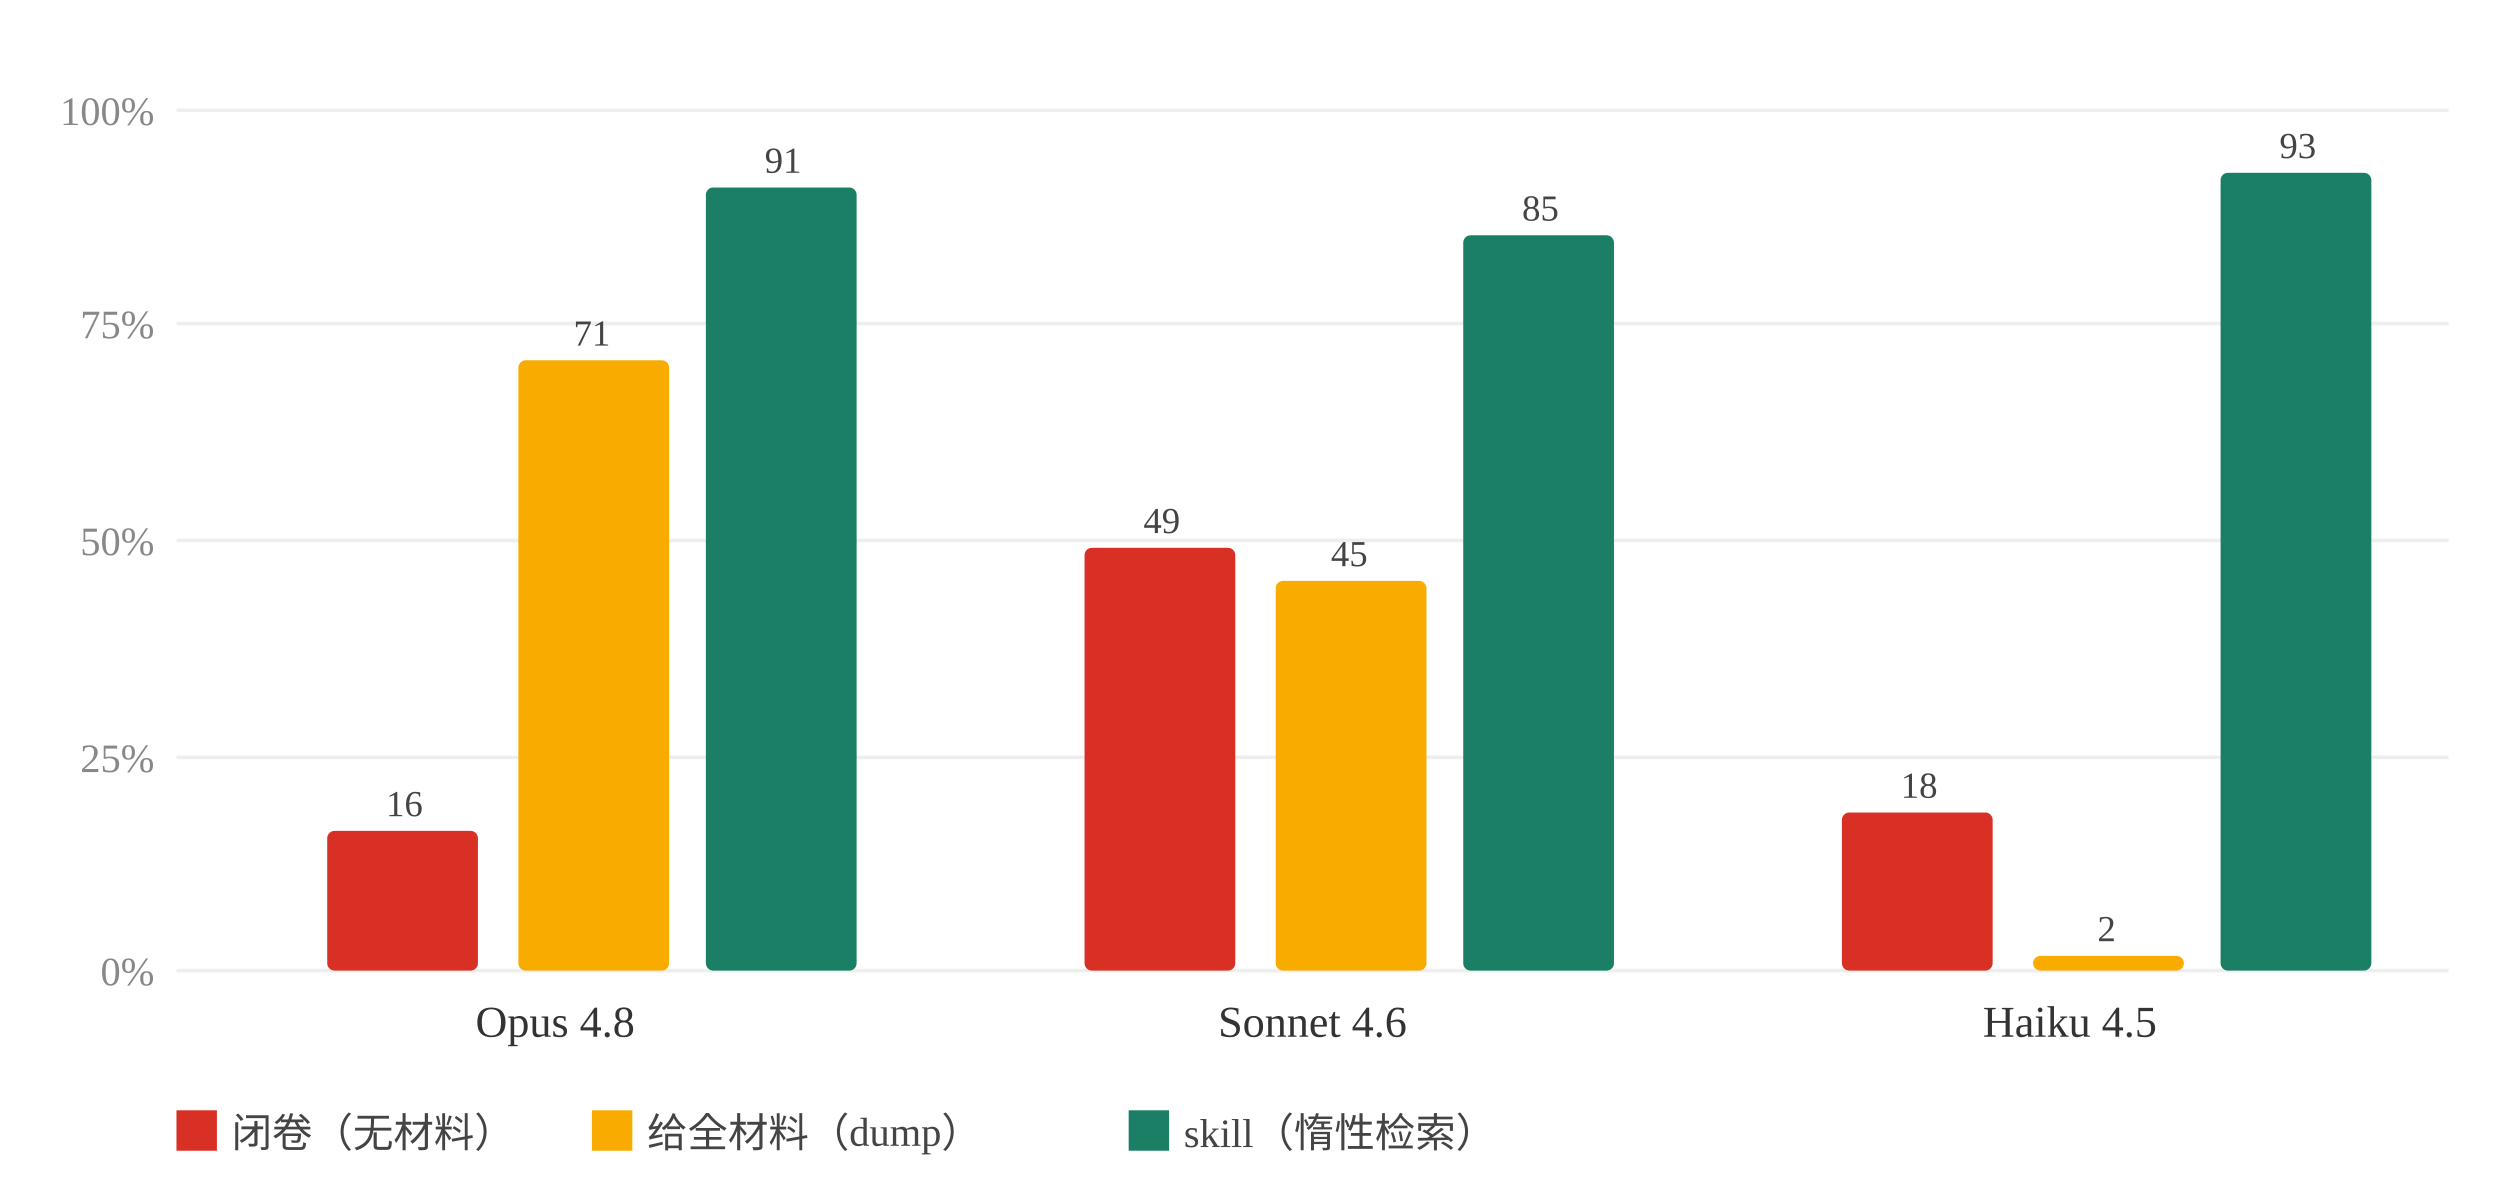
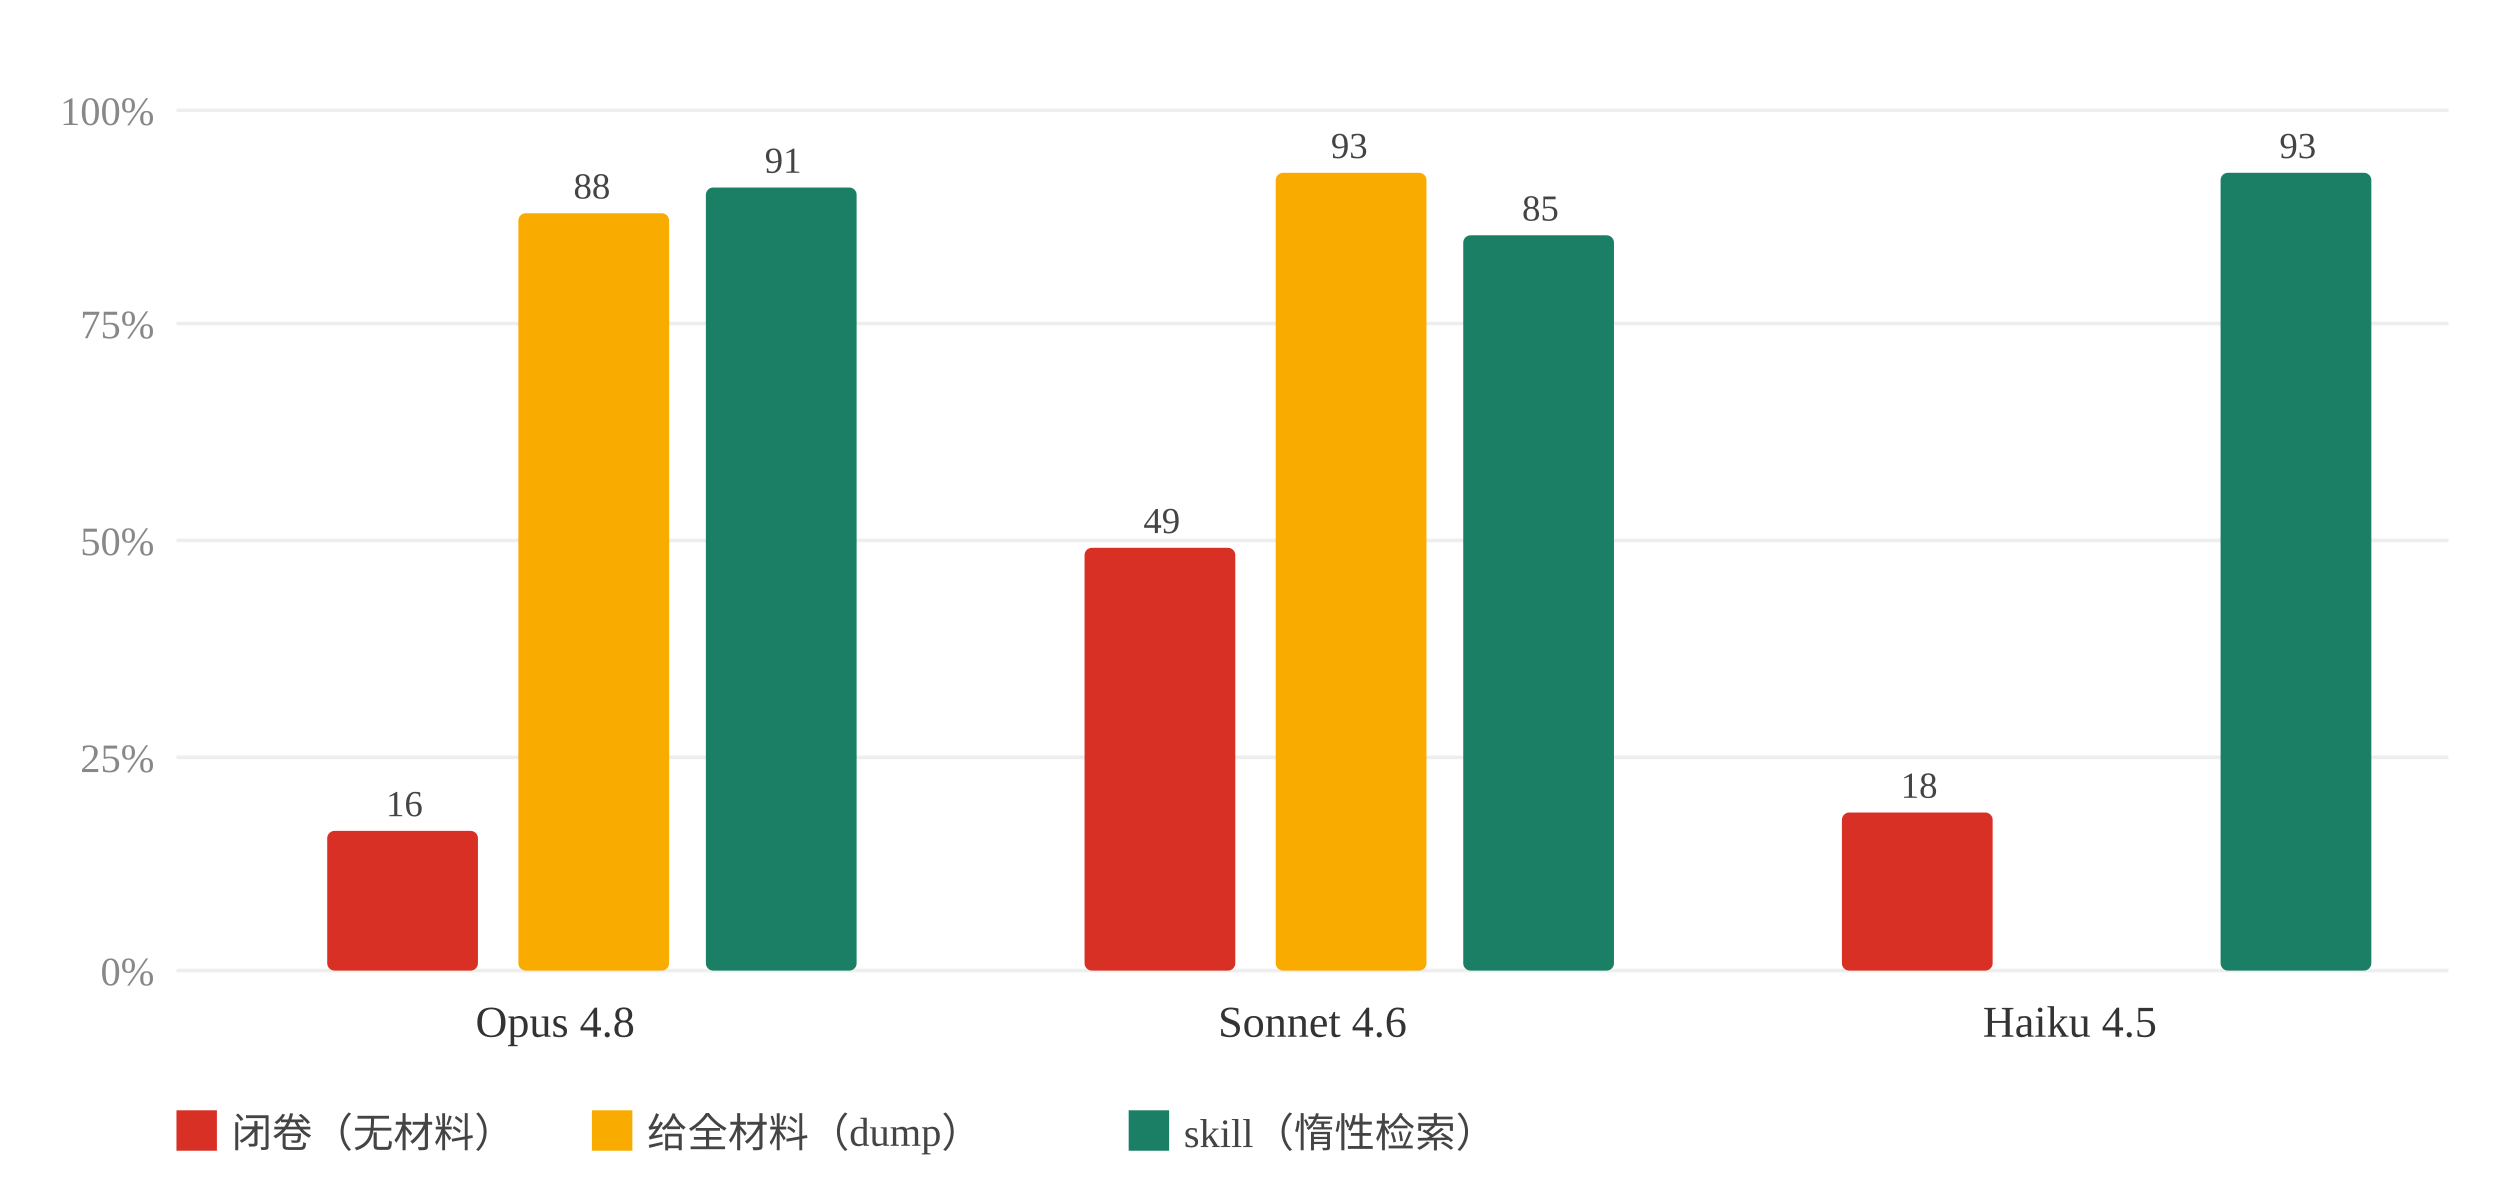
<svg xmlns="http://www.w3.org/2000/svg" viewBox="0 0 680 320" role="img">
  <line x1="48" y1="264" x2="666" y2="264" stroke="#eee" />
  <text x="42" y="268" font-size="11" fill="#888" text-anchor="end">0%</text>
  <line x1="48" y1="206" x2="666" y2="206" stroke="#eee" />
  <text x="42" y="210" font-size="11" fill="#888" text-anchor="end">25%</text>
  <line x1="48" y1="147" x2="666" y2="147" stroke="#eee" />
  <text x="42" y="151" font-size="11" fill="#888" text-anchor="end">50%</text>
  <line x1="48" y1="88" x2="666" y2="88" stroke="#eee" />
  <text x="42" y="92" font-size="11" fill="#888" text-anchor="end">75%</text>
  <line x1="48" y1="30" x2="666" y2="30" stroke="#eee" />
  <text x="42" y="34" font-size="11" fill="#888" text-anchor="end">100%</text>
  <rect x="89" y="226" width="41" height="38" fill="#d93025" rx="2" />
  <text x="110" y="222" font-size="10" fill="#444" text-anchor="middle">16</text>
-   <rect x="141" y="98" width="41" height="166" fill="#f9ab00" rx="2" />
-   <text x="161" y="94" font-size="10" fill="#444" text-anchor="middle">71</text>
+   <rect x="141" y="58" width="41" height="206" fill="#f9ab00" rx="2" />
+   <text x="161" y="54" font-size="10" fill="#444" text-anchor="middle">88</text>
  <rect x="192" y="51" width="41" height="213" fill="#1a7f64" rx="2" />
  <text x="213" y="47" font-size="10" fill="#444" text-anchor="middle">91</text>
  <text x="151" y="282" font-size="12" fill="#333" text-anchor="middle">Opus 4.8</text>
  <rect x="295" y="149" width="41" height="115" fill="#d93025" rx="2" />
  <text x="316" y="145" font-size="10" fill="#444" text-anchor="middle">49</text>
-   <rect x="347" y="158" width="41" height="106" fill="#f9ab00" rx="2" />
-   <text x="367" y="154" font-size="10" fill="#444" text-anchor="middle">45</text>
+   <rect x="347" y="47" width="41" height="217" fill="#f9ab00" rx="2" />
+   <text x="367" y="43" font-size="10" fill="#444" text-anchor="middle">93</text>
  <rect x="398" y="64" width="41" height="200" fill="#1a7f64" rx="2" />
  <text x="419" y="60" font-size="10" fill="#444" text-anchor="middle">85</text>
  <text x="357" y="282" font-size="12" fill="#333" text-anchor="middle">Sonnet 4.6</text>
  <rect x="501" y="221" width="41" height="43" fill="#d93025" rx="2" />
  <text x="522" y="217" font-size="10" fill="#444" text-anchor="middle">18</text>
-   <rect x="553" y="260" width="41" height="4" fill="#f9ab00" rx="2" />
-   <text x="573" y="256" font-size="10" fill="#444" text-anchor="middle">2</text>
  <rect x="604" y="47" width="41" height="217" fill="#1a7f64" rx="2" />
  <text x="625" y="43" font-size="10" fill="#444" text-anchor="middle">93</text>
  <text x="563" y="282" font-size="12" fill="#333" text-anchor="middle">Haiku 4.5</text>
  <rect x="48" y="302" width="11" height="11" fill="#d93025" />
  <text x="63" y="312" font-size="11" fill="#444">闭卷（无材料）</text>
  <rect x="161" y="302" width="11" height="11" fill="#f9ab00" />
  <text x="176" y="312" font-size="11" fill="#444">给全材料（dump）</text>
  <rect x="307" y="302" width="11" height="11" fill="#1a7f64" />
  <text x="322" y="312" font-size="11" fill="#444">skill（惰性检索）</text>
</svg>
